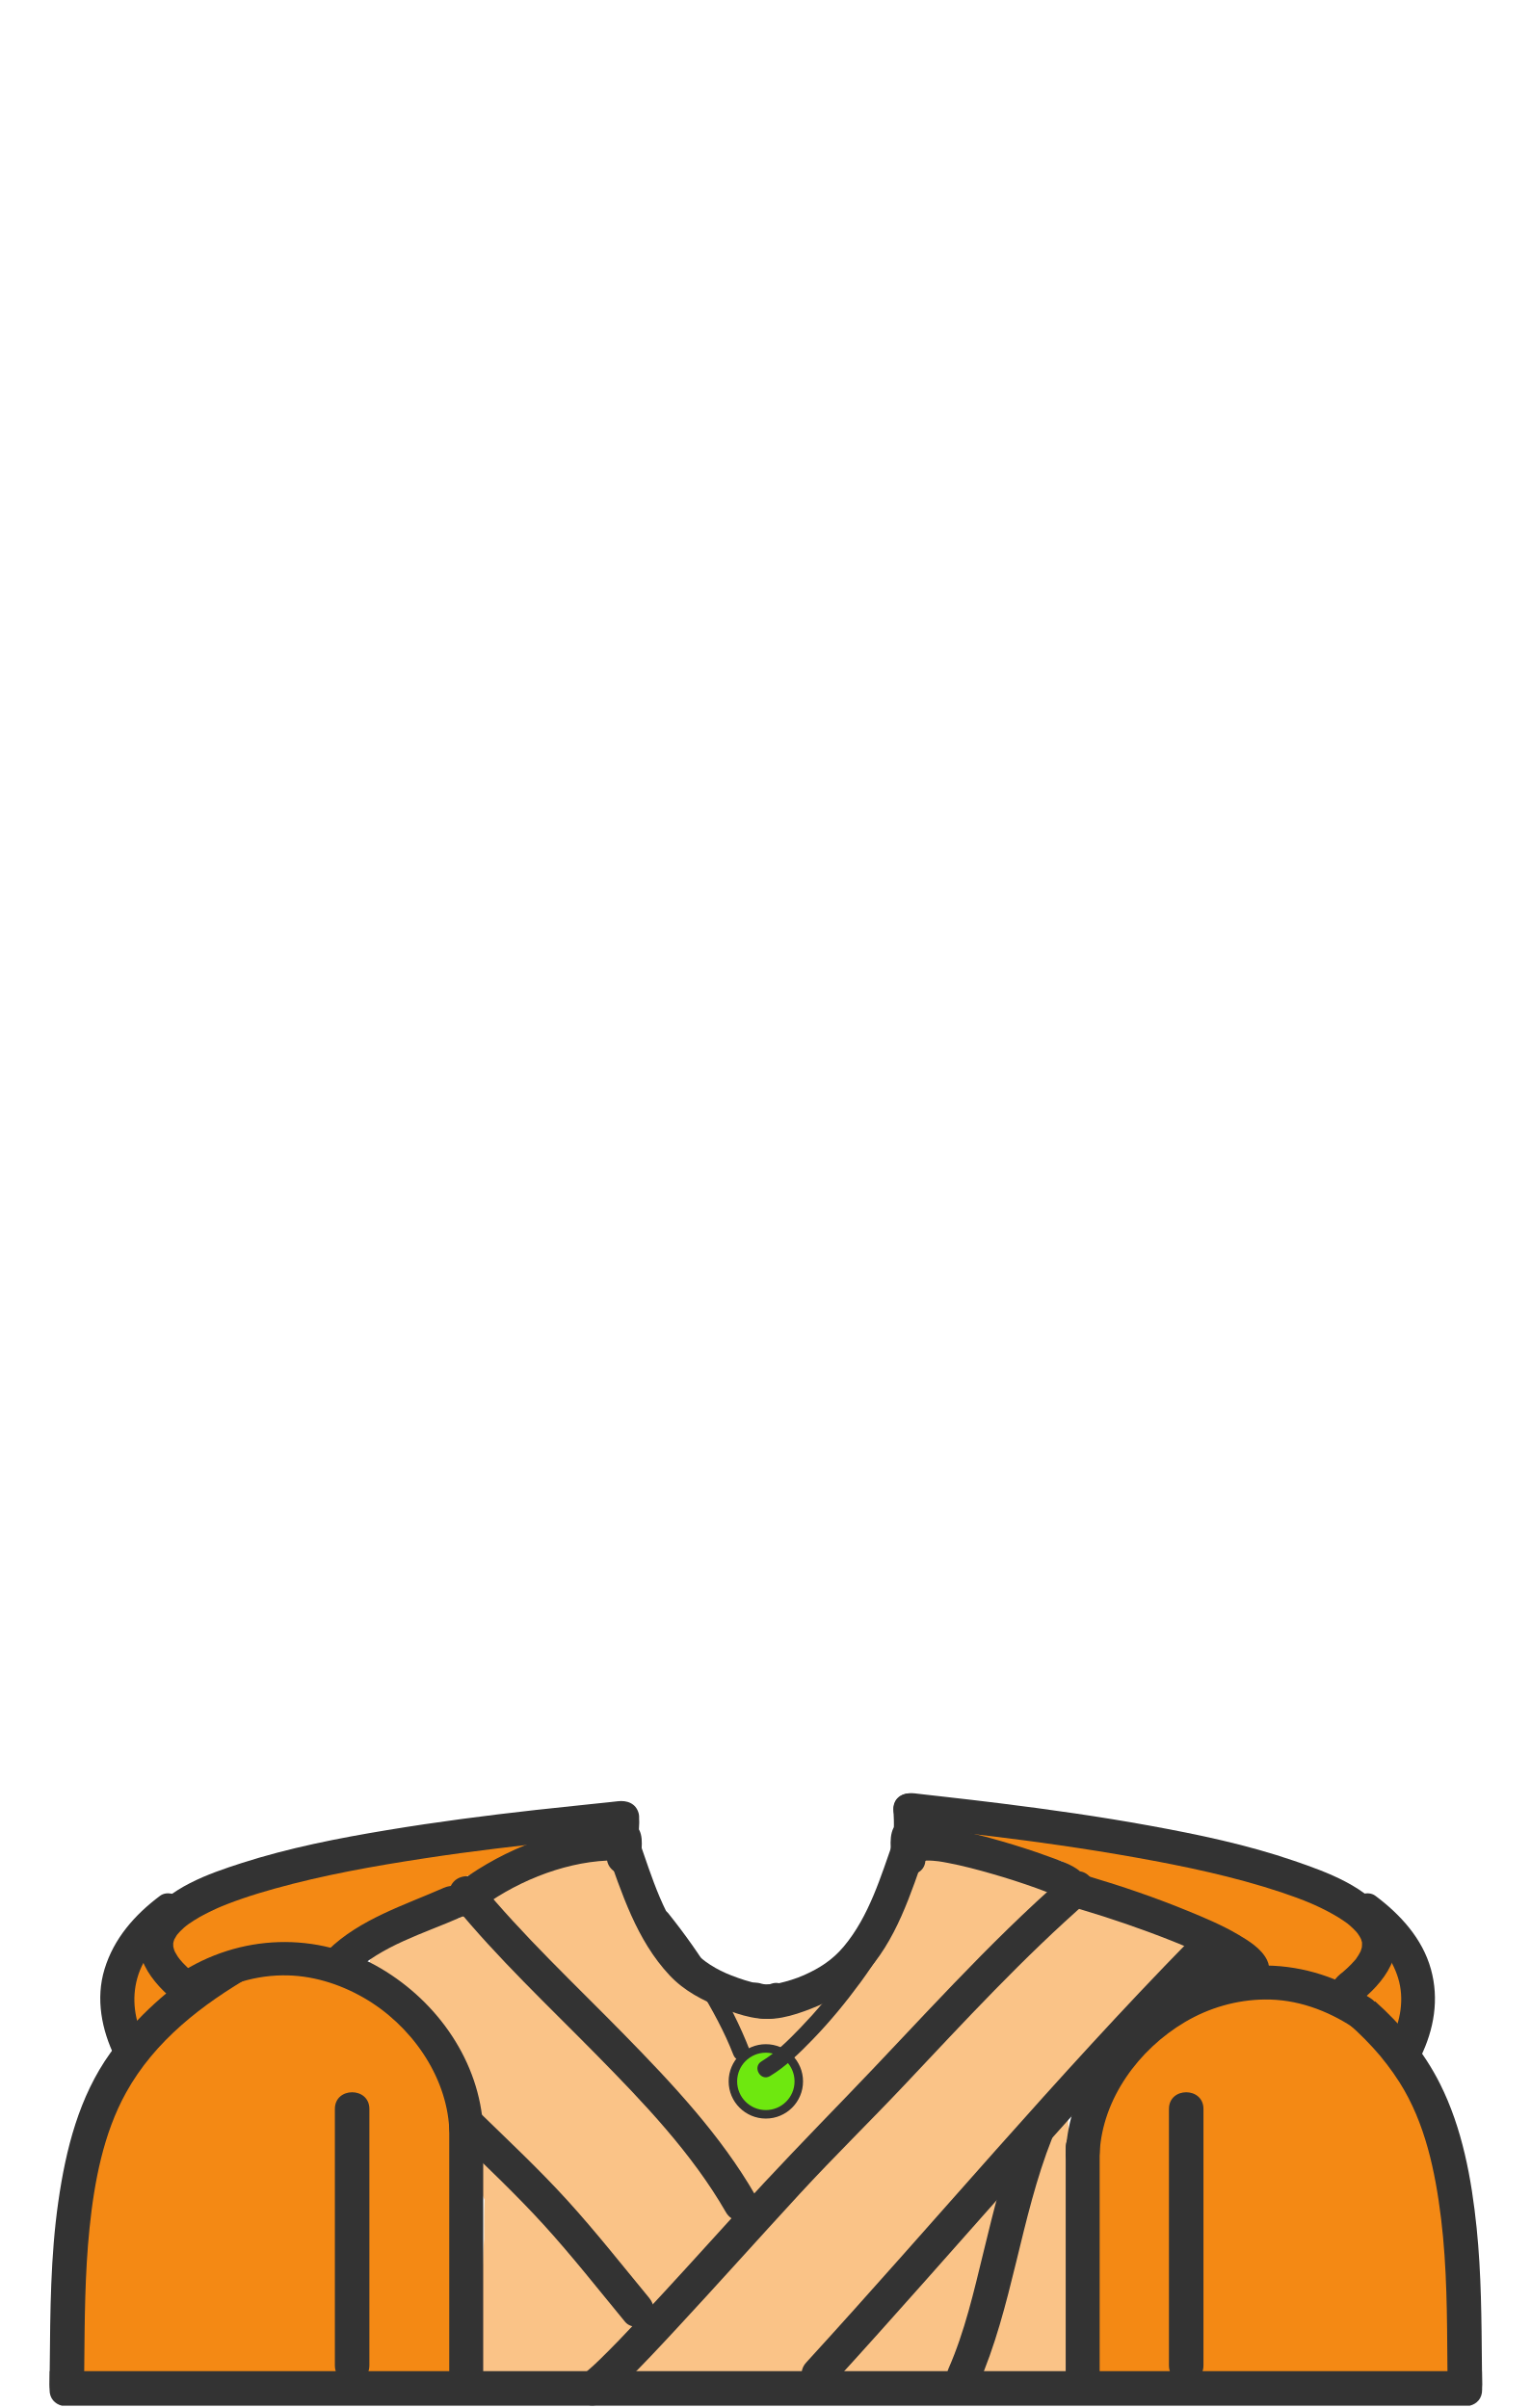
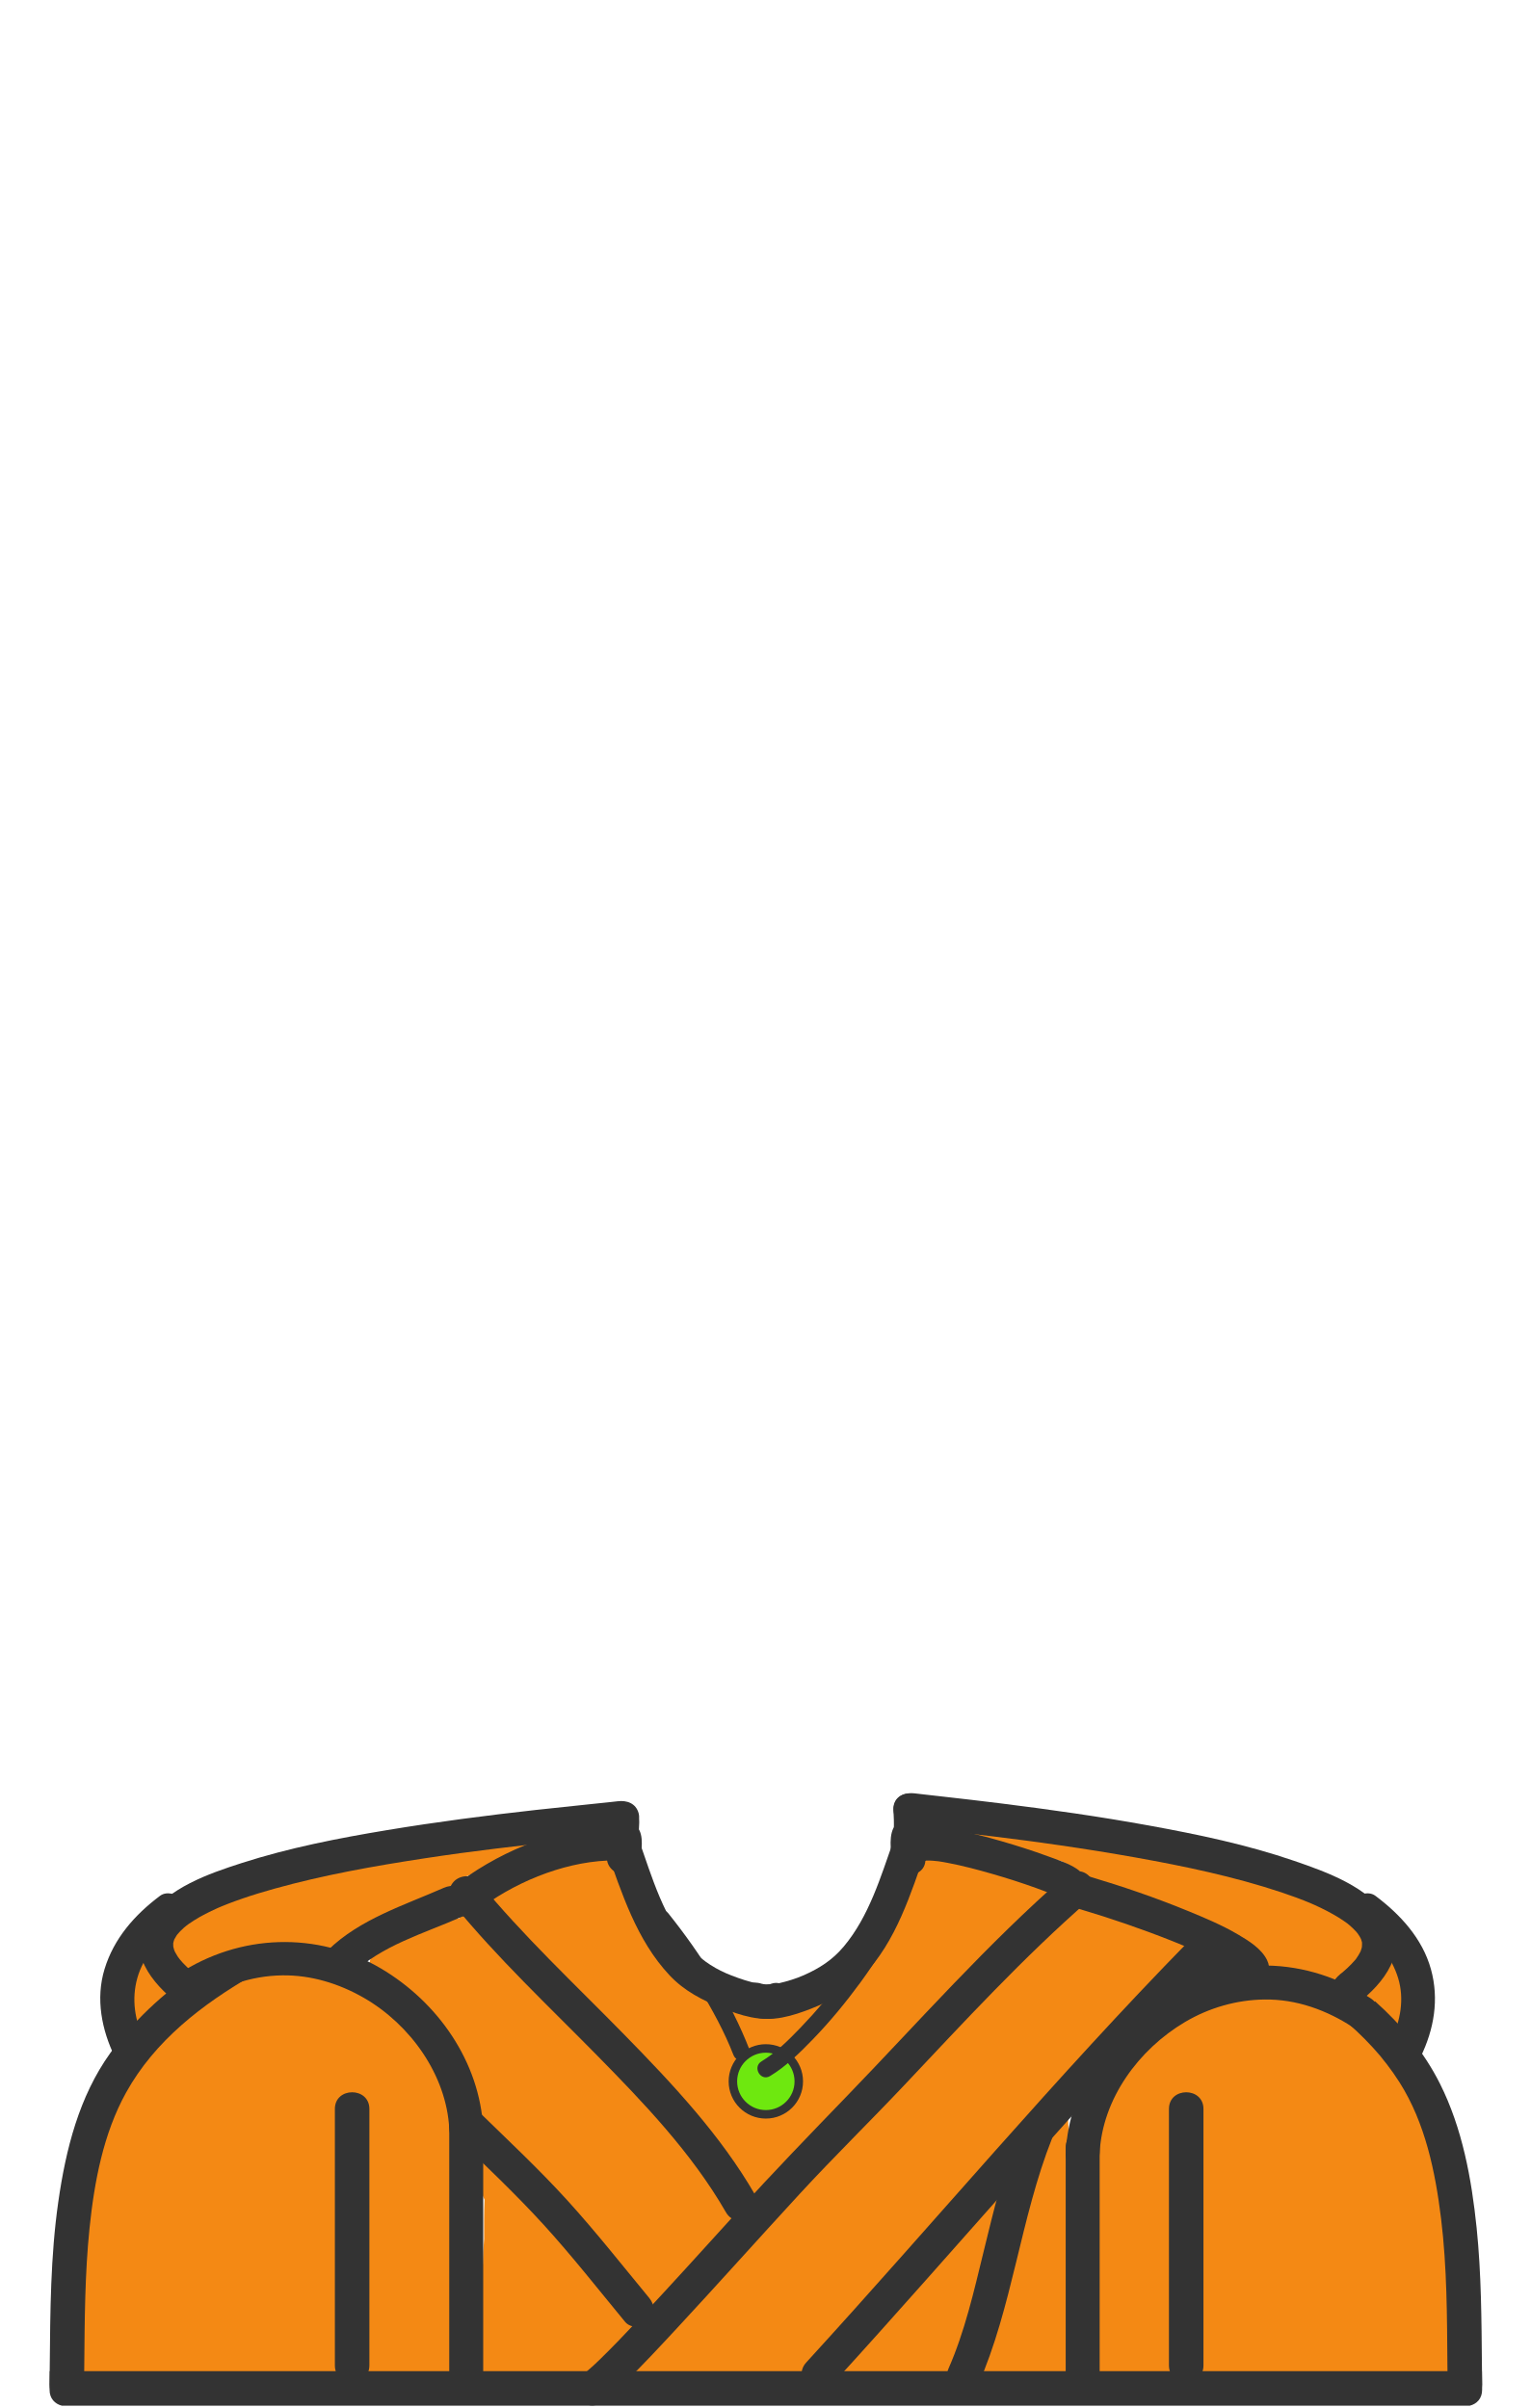
<svg xmlns="http://www.w3.org/2000/svg" width="901" height="1418">
  <g transform="translate(1 1)" fill="none" fill-rule="evenodd">
-     <path d="M727.177 1146.814c-8.388-5.563-19.503-6.301-29.589-6.733-19.257-10.056-36.456-24.519-57.657-30.029-11.75-3.056-22.86-5.607-33.858-10.923-11.557-5.585-22.83-11.168-35.729-12.624-5.258-.593-9.713 4.57-10.12 9.443-.373.014-.748.009-1.12.027-3.493-4.837-10.938-7.183-15.585-1.754-12.613 14.738-27.611 28.669-35.451 46.755-1.331 3.073-1.735 6.283-.544 9.155a211.523 211.523 0 0 0-2.127 4.129c-2.795 2.804-5.594 5.604-8.444 8.358a171.628 171.628 0 0 1-6.758 6.198 8.94 8.94 0 0 0-3.215-.441c-1.314-1.785-3.167-3.146-5.366-3.623-11.857-2.569-25.915 3.394-35.255 12.714-12.672-4.987-25.789-8.533-39.347-6.855a42.673 42.673 0 0 1-3.16-2.361 125.865 125.865 0 0 1-10.327-9.562c-1.995-2.069-2.798-3.001-4-4.778-.264-.394-.51-.8-.737-1.216.513-5.795-3.889-9.735-8.74-10.589-3.208-6.863-6.434-13.68-10.339-20.156-1.681-6.092-3.577-12.11-6.456-17.653.515-1.235.734-2.65.526-4.245a39.973 39.973 0 0 0-.449-2.689l.086-.012c-.642-3.79-.8-7.699-1.354-11.513-.639-4.396-5.706-7.459-9.796-7.459a9.706 9.706 0 0 0-6.415 2.366c-3.844-.188-7.884.716-11.55 1.891-1.814.354-3.483 1.037-5.096 1.852-6.396 2.537-12.538 5.688-18.731 8.667-1.446.695-2.9 1.37-4.363 2.03l-.522.237-.354.144a57.57 57.57 0 0 1-2.346.88c-3.682-4.434-10.455-6.307-14.696-.868a94.685 94.685 0 0 0-1.57 2.07.077.077 0 0 1-.019-.014l-.157.256c-3.188 4.345-5.975 8.869-8.541 13.516a64.683 64.683 0 0 0-2.548 4.788c-2.148 4.171-4.171 8.42-6.185 12.714-5.924-1.108-12.178-1.085-18.073-.75-8.601.49-17.437 1.875-25.191 5.79-3.809 1.923-5.502 6.684-4.811 10.872-1.116 1.252-2.083 2.637-2.814 4.202-2.918 6.259-2.409 13.993 3.203 18.646 3.74 3.101 8.295 4.412 12.938 4.35 9.769 13.54 19.325 27.231 29.537 40.442a510.122 510.122 0 0 0 5.535 7.015c2.027 16.076 4.483 32.092 7.581 48.001 1.719 8.829 3.244 18.537 7.156 26.891-.325 7.715-.286 15.464-.25 23.206-.413 4.901-.713 9.809-.766 14.726-3.851 13.584-4.971 28.218-4.099 41.368.189 2.843 1.386 5.156 3.112 6.84.021 6.295.121 12.593.275 18.896.135 5.534 4.519 10.158 10.159 10.158 5.742 0 9.192-4.246 10.047-9.413.125-.037.246-.088.369-.133.438 2.683 1.967 5.188 4.773 6.804 9.965 5.739 21.207 7.289 32.548 6.431 11.489-.867 22.45-4.484 33.828-5.84 2.237-.262 4.481-.457 6.73-.585a8.76 8.76 0 0 0 2.465 1.019c10.935 2.581 24.374 3.338 36.145.228 2.652.15 5.303.277 7.955.358 15.215 10.04 35.68 4.005 52.327-.38 25.306-1.186 50.394-5.891 75.754-6.529 10.532.977 21.035 1.354 31.443-1.555 2.03 3.944 6.483 6.857 11.729 5.847.491-.095.984-.2 1.479-.308 4.11 2.67 10.238 2.166 13.641-1.514.613.116 1.224.264 1.829.466 4.819 1.617 11.667-1.824 12.497-7.095 6.896-43.838 3.199-88.002 1.04-132.057-.075-1.522-.418-2.86-.952-4.031-.219-7.562-.57-15.12-1.057-22.67 4.928-7.465 9.866-14.914 15.078-22.132 11.578-11.303 23.856-22.296 32.274-36.116 2.094-3.438 1.729-7.922-.579-11.118.117-.122.229-.247.346-.37a11.173 11.173 0 0 0 1.708-2.447c1.869-.323 3.741-.615 5.612-.846 7.063-.869 14.183-1.066 21.302-.909l.098.041c1.723.679 3.534.648 5.237.142 4.585.208 9.163.527 13.718.899 10.782.878 12.886-13.789 5.128-18.933zM370.496 1356.09c-9.731-11.081-19.105-22.464-27.516-34.534a231.06 231.06 0 0 1 9.97 3.659 7.793 7.793 0 0 0 2.271.528c5.835 7.919 11.685 15.826 17.901 23.459a53.821 53.821 0 0 0-2.626 6.888z" fill-opacity=".511" fill="#F48914" fill-rule="nonzero" />
+     <path d="M727.177 1146.814c-8.388-5.563-19.503-6.301-29.589-6.733-19.257-10.056-36.456-24.519-57.657-30.029-11.75-3.056-22.86-5.607-33.858-10.923-11.557-5.585-22.83-11.168-35.729-12.624-5.258-.593-9.713 4.57-10.12 9.443-.373.014-.748.009-1.12.027-3.493-4.837-10.938-7.183-15.585-1.754-12.613 14.738-27.611 28.669-35.451 46.755-1.331 3.073-1.735 6.283-.544 9.155a211.523 211.523 0 0 0-2.127 4.129c-2.795 2.804-5.594 5.604-8.444 8.358a171.628 171.628 0 0 1-6.758 6.198 8.94 8.94 0 0 0-3.215-.441c-1.314-1.785-3.167-3.146-5.366-3.623-11.857-2.569-25.915 3.394-35.255 12.714-12.672-4.987-25.789-8.533-39.347-6.855a42.673 42.673 0 0 1-3.16-2.361 125.865 125.865 0 0 1-10.327-9.562c-1.995-2.069-2.798-3.001-4-4.778-.264-.394-.51-.8-.737-1.216.513-5.795-3.889-9.735-8.74-10.589-3.208-6.863-6.434-13.68-10.339-20.156-1.681-6.092-3.577-12.11-6.456-17.653.515-1.235.734-2.65.526-4.245a39.973 39.973 0 0 0-.449-2.689l.086-.012c-.642-3.79-.8-7.699-1.354-11.513-.639-4.396-5.706-7.459-9.796-7.459a9.706 9.706 0 0 0-6.415 2.366c-3.844-.188-7.884.716-11.55 1.891-1.814.354-3.483 1.037-5.096 1.852-6.396 2.537-12.538 5.688-18.731 8.667-1.446.695-2.9 1.37-4.363 2.03l-.522.237-.354.144a57.57 57.57 0 0 1-2.346.88c-3.682-4.434-10.455-6.307-14.696-.868a94.685 94.685 0 0 0-1.57 2.07.077.077 0 0 1-.019-.014l-.157.256c-3.188 4.345-5.975 8.869-8.541 13.516a64.683 64.683 0 0 0-2.548 4.788c-2.148 4.171-4.171 8.42-6.185 12.714-5.924-1.108-12.178-1.085-18.073-.75-8.601.49-17.437 1.875-25.191 5.79-3.809 1.923-5.502 6.684-4.811 10.872-1.116 1.252-2.083 2.637-2.814 4.202-2.918 6.259-2.409 13.993 3.203 18.646 3.74 3.101 8.295 4.412 12.938 4.35 9.769 13.54 19.325 27.231 29.537 40.442a510.122 510.122 0 0 0 5.535 7.015c2.027 16.076 4.483 32.092 7.581 48.001 1.719 8.829 3.244 18.537 7.156 26.891-.325 7.715-.286 15.464-.25 23.206-.413 4.901-.713 9.809-.766 14.726-3.851 13.584-4.971 28.218-4.099 41.368.189 2.843 1.386 5.156 3.112 6.84.021 6.295.121 12.593.275 18.896.135 5.534 4.519 10.158 10.159 10.158 5.742 0 9.192-4.246 10.047-9.413.125-.037.246-.088.369-.133.438 2.683 1.967 5.188 4.773 6.804 9.965 5.739 21.207 7.289 32.548 6.431 11.489-.867 22.45-4.484 33.828-5.84 2.237-.262 4.481-.457 6.73-.585a8.76 8.76 0 0 0 2.465 1.019c10.935 2.581 24.374 3.338 36.145.228 2.652.15 5.303.277 7.955.358 15.215 10.04 35.68 4.005 52.327-.38 25.306-1.186 50.394-5.891 75.754-6.529 10.532.977 21.035 1.354 31.443-1.555 2.03 3.944 6.483 6.857 11.729 5.847.491-.095.984-.2 1.479-.308 4.11 2.67 10.238 2.166 13.641-1.514.613.116 1.224.264 1.829.466 4.819 1.617 11.667-1.824 12.497-7.095 6.896-43.838 3.199-88.002 1.04-132.057-.075-1.522-.418-2.86-.952-4.031-.219-7.562-.57-15.12-1.057-22.67 4.928-7.465 9.866-14.914 15.078-22.132 11.578-11.303 23.856-22.296 32.274-36.116 2.094-3.438 1.729-7.922-.579-11.118.117-.122.229-.247.346-.37a11.173 11.173 0 0 0 1.708-2.447c1.869-.323 3.741-.615 5.612-.846 7.063-.869 14.183-1.066 21.302-.909l.098.041c1.723.679 3.534.648 5.237.142 4.585.208 9.163.527 13.718.899 10.782.878 12.886-13.789 5.128-18.933zM370.496 1356.09c-9.731-11.081-19.105-22.464-27.516-34.534a231.06 231.06 0 0 1 9.97 3.659 7.793 7.793 0 0 0 2.271.528c5.835 7.919 11.685 15.826 17.901 23.459a53.821 53.821 0 0 0-2.626 6.888z" fill-opacity="1" fill="#F48914" fill-rule="nonzero" />
    <path d="M370.962 1068.63c-.583.456-1.172.899-1.763 1.341.608.936 1.199 1.729 1.763 2.292 3.557 3.557 4.37-7.051 0-3.633z" fill="#54361F" fill-rule="nonzero" />
    <path d="M852.048 1376.753c.63-1.152 1.347-2.229 2.035-3.38 2.337-3.908 1.769-7.77-.323-10.602 1.658-22.561-.527-45.03-5.618-67.036 3.241-3.143 4.679-8.694 1.878-12.533a286.046 286.046 0 0 1-3.94-5.546c.523-1.236.752-2.649.587-4.225-1.258-11.877-5.37-22.292-10.999-31.928-1.768-6.559-3.445-13.149-5.618-19.537-1.828-5.368-7.436-7.658-12.25-6.932a37.572 37.572 0 0 0-1.876-1.614 11.856 11.856 0 0 0-2.252-1.413c-3.611-4.293-7.234-8.575-10.72-12.925-.112-.181-.211-.367-.34-.538a54.333 54.333 0 0 0-2.352-2.88 190.848 190.848 0 0 1-4.421-5.924c-1.933-2.706-4.6-4.6-7.695-4.968-7.048-5.023-15.161-8.94-23.155-10.457.041-.37.067-.743.067-1.122-.003-4.454-.181-8.965-.979-13.23a1406.338 1406.338 0 0 0 15.152 7.104c1.704.786 3.48 1.239 5.22 1.272a130.913 130.913 0 0 1 4.438 3.536c2.112 1.759 4.154 3.6 6.12 5.52.206.757.493 1.52.896 2.281 3.05 5.779 7.181 10.949 11.747 15.602 5.727 5.837 17.064 1.574 17.638-5.938 6.193-1.092 10.236-8.445 7.122-15.177a65.191 65.191 0 0 0-.992-2.021c.129-2.533-.64-5.186-2.627-7.484-1.537-1.775-3.271-3.326-5.115-4.742a118.816 118.816 0 0 0-4.366-5.417c-.176-.2-.36-.393-.55-.579.683-4.04-1.413-7.943-4.894-10.492-19.795-14.508-36.489-33.924-60.252-41.851a147.947 147.947 0 0 0-7.771-3.519c-4.226-1.766-8.546-3.264-12.832-4.842a32.302 32.302 0 0 1-5.679 1.116c-11.654 1.234-24.086-2.066-35.177-6.813-6.53 2.864-14.325 2.584-21.098-.993a113.423 113.423 0 0 0-4.495-2.248c-.939-.351-3.873-1.536-4.539-1.764-3.927-1.337-7.895-2.548-11.919-3.56-8.627-2.17-17.427-4.073-26.22-5.443-13.393-2.087-26.313-6.133-39.345-9.745-5.306 3.249-11.992 4.31-18.655 3.079-7.92-1.464-15.413-4.537-23.333-6-2.789-.516-5.293-1.671-7.469-3.274-.905 1.429-1.442 3.092-1.598 4.8-.255.332-.49.672-.7 1.027-2.336 3.99-1.542 6.761 1.433 10.126 1.013 1.456 1.99 2.931 3.204 4.249 3.679 3.992 9.781 3.663 13.765.505 1.162-.734 2.396-1.348 3.626-1.965a8.029 8.029 0 0 0 1.285-.817c11.611 3.435 22.861 8.047 34.51 11.406 2.575 1.516 5.293 2.778 8.188 3.98 2.077.863 4.301.645 6.305-.23 6.102 1.774 12.331 3.034 18.573 4.252a185.471 185.471 0 0 1 14.021 8.011c10.166 6.43 21.994 10.181 33.155 14.467 11.288 4.336 21.963 9.722 33.564 13.3 3.471 1.07 6.96 2.074 10.45 3.072.355.219.719.447 1.073.664 7.444 4.533 15.046 8.791 22.75 12.86-1.356 3.555-.999 7.783 2.116 10.86-.009.845.07 1.69.234 2.519.4 2.004.819 3.996 1.289 5.973-.087-.055-.164-.124-.252-.175-5.089-2.981-10.708-.866-13.898 3.646-.717 1.013-1.445 2.153-2.206 3.322-11.427-4.696-24.087 1.276-33.862 8.503-2.522-3.021-6.75-5.112-10.687-3.626-22.269 8.406-29.199 35.861-33.358 56.88-6.057 30.599-12.386 61.919-6.923 93.101.445 2.548 1.848 4.414 3.709 5.625-4.838 10.18-4.102 22.342-2.887 33.255.79 7.076 2.147 14.016 3.117 20.975-3.715 6.864-.609 14.715 2.504 21.134 3.999 8.249 15.066 5.493 18.131-1.558 3.634.802 7.664-.25 10.154-3.44 4.844 1.05 9.761 1.592 14.34.186.569-.18 1.123-.403 1.658-.668 1.284.668 2.771 1.054 4.445 1.03 7.666-.104 15.179-1.376 22.667-2.793 4.537-.1 9.068-.316 13.566-.781 6.534 6.084 16.241 8.69 24.729 10.322 9.521 1.832 19.506 2.753 29.104 1.016 5.265-.952 8.243-7.076 7.21-11.971 3.65.412 7.325.704 11.01.882 13.594 3.042 27.452 5.032 40.702.932 5.927-1.834 8.848-8.319 6.692-13.654a10.4 10.4 0 0 0-.183-1.056c1.103-2.554 1.092-5.4-.122-8.093.09-.714.176-1.429.269-2.144.042-.301.071-.529.094-.727zM358.5 1068.5c-7.455.14-14.899.013-22.34-.252-1.417.134-2.834.273-4.247.444-.484.059-.846.101-1.124.133-2.796.408-5.589.833-8.381 1.271-8.115 1.271-16.242 2.509-24.409 3.404l-.644.069-.586.102c-1.794.308-3.587.623-5.375.972-2.98.582-5.954 1.201-8.938 1.763-15.222 2.863-30.26 3.89-45.68 4.695-3.508.183-7.026.297-10.528.587-1.164.097-7.038.98-.934-.044-1.708.286-3.551.49-5.202 1.035-7.337 2.421-13.117 4.899-21.112 5.321-3.135.165-6.142-.438-8.887-1.625a199.777 199.777 0 0 0-11.935 7.986c-1.627-1.026-3.503-1.668-5.388-1.76-9.32-.456-22.271 3.679-29.64 11.396-7.135 3.005-13.743 8.256-19.533 13.375-7.017 2.07-13.664 6.888-19.099 11.744-10.655 1.069-19.298 10.269-24.962 20.171-6.558 11.464-13.497 29.613-8.67 42.862l.07-.03c.279.815.596 1.634.954 2.457 4.587 10.542 22.492 2.945 18.567-7.828-.638-1.753-.719-3.915-.498-6.123.062.006.122.016.184.02 9.133.612 15.945-5.412 20.921-13.334 1.671-.703 3.3-1.52 4.88-2.441-2.886 4.831-5.064 10.009-5.494 15.616-11.161 11.452-20.654 24.594-31.555 36.32-.26.279-.499.564-.722.854-1.385.467-2.749 1.284-4.02 2.533-4.468 4.396-7.787 9.777-10.459 15.54-2.779 1.18-5.06 3.489-5.698 6.552-4.219 20.276-13.342 39.167-16.931 59.6-.351 1.994-.254 3.991.283 5.8-1.525 4.914-2.685 9.962-3.355 15.187-.566 4.403 3.519 8.713 7.458 9.796.794.218 1.557.327 2.297.36-.735 6.348-1.316 12.708-1.366 19.108-.028 3.551.111 7.439.75 11.222a9.044 9.044 0 0 0-1.012 4.213c.077 12.487 1.507 24.966 3.75 37.24.802 4.392 5.581 7.459 9.796 7.459 6.008 0 9.538-4.657 10.159-10.158.061-.537.107-1.074.156-1.608a10.148 10.148 0 0 0 4.599-4.273c.174-.1.34-.21.508-.319 2.227 3.512 5.102 6.563 8.596 7.868 4.139 2.608 9.936 3.501 14.432 3.927 22.103 2.084 43.801-3.389 65.849-3.563 3.604-.028 6.209-1.583 7.828-3.814.105.02.201.049.307.064 20.919 3.198 42.787 1.027 62.985 8.127 2.782.978 5.257.676 7.257-.415 5.954 2.921 14.875.103 15.071-8.456 4.956 1.057 10.516-1.233 11.841-7.027a98.61 98.61 0 0 0 1.183-6.181c1.59-1.797 2.573-4.139 2.567-6.679-.035-13.211-.742-26.396-1.395-39.583 1.981-1.715 3.347-4.143 3.426-7.148.54-20.467-2.669-40.656-4.741-60.955-.354-3.459-1.92-6.579-4.515-8.422-.234-1.99-.471-3.98-.71-5.97.316-.245.621-.5.895-.773 6.692-6.697 3.128-20.387 1.258-28.631-2.129-9.387-5.982-18.535-10.729-26.886-8.271-14.551-21.485-27.824-37.721-32.906-8.987-5.402-18.765-9.391-29.072-10.19-2.259-.176-4.552.77-6.353 2.244l-1.101-.498c10.021-7.243 18.632-17.139 28.416-24.243 3.406-2.473 7.004-4.669 10.823-6.444 3.477-1.616 11.327-.711 16.233-1.484 5.325-.84 9.519-3.196 13.213-7.098.985-1.04 1.892-2.145 2.878-3.182-.282.351.102.13.343-.096.707-.05 1.764-.186 1.919-.175 6.481.383 9.73-4.403 9.787-9.427a58.466 58.466 0 0 1 2.159-1.643 824.207 824.207 0 0 1 17.92-7.409c5.215-.973 10.527-1.429 15.765-2.307 8.345-1.399 16.24-5.213 24.042-8.319 3.805-1.517 7.952-3.209 12.178-4.227 5.438.321 10.879.583 16.345-.557 4.09-.855 6.469-4.166 7.113-7.839.317-.242.956-.747 1.132-.872 2.247-1.573 4.476-3.119 6.665-4.752-.632-.973-1.285-2.103-1.951-3.307a23.97 23.97 0 0 1-8.746 1.836z" fill="#F48914" fill-rule="nonzero" />
    <circle stroke="#333" stroke-width="5" fill="#6EE80F" fill-rule="nonzero" cx="449.841" cy="1224.663" r="19.397" />
    <path d="M452.314 1221.534c9.372-5.669 17.445-13.632 25.024-21.448 10.226-10.548 19.591-21.947 28.267-33.796 8.179-11.17 15.779-23 21.296-35.731 3.834-8.848 7.591-19.569 4.587-29.221-1.909-6.137-11.564-3.517-9.643 2.658 2.383 7.656-1.537 17.098-4.787 24.232-5.507 12.092-12.98 23.308-20.81 34-7.933 10.834-16.676 21.108-25.981 30.786-6.953 7.231-14.362 14.66-23 19.885-5.508 3.332-.485 11.982 5.047 8.635zm-11.924-15.129c-11.24-28.979-28.632-56.572-48.017-80.768-4.033-5.033-11.061 2.091-7.071 7.07 9.302 11.61 17.526 24.089 25.214 36.813 7.633 12.634 14.884 25.759 20.231 39.543 2.306 5.946 11.978 3.363 9.643-2.658zm431.007 185.861c-.255-27.135-.337-54.289-3.12-81.313-2.985-28.994-8.422-58.709-21.597-84.949-9.422-18.77-22.726-34.701-38.18-48.486-6.442 3.634-13.339 6.988-20.337 9.24 13.384 11.003 25.295 23.606 34.702 38.444 15.148 23.872 21.091 52.612 24.484 80.326 3.516 28.75 3.495 57.794 3.729 86.737.03 3.615.07 7.232.11 10.839.072 5.323 3.455 8.482 7.459 9.478 1.848.468 3.818.458 5.646 0 3.973-.995 7.274-4.154 7.213-9.478-.038-3.616-.079-7.223-.109-10.838z" fill="#333" fill-rule="nonzero" />
    <path d="M871.508 1406.152c.062 5.324-3.24 8.482-7.213 9.479H35.389c-3.972-.996-7.274-4.154-7.213-9.479.041-3.606.081-7.224.112-10.84h843.11c.029 3.617.07 7.224.11 10.84z" fill="#333" fill-rule="nonzero" />
    <path d="M687.147 1240.899v151.009c0 13.103 20.318 13.103 20.318 0v-2.01c0-13.104-20.318-13.104-20.318 0v2.01c0 13.103 20.318 13.103 20.318 0v-151.009c.001-13.102-20.318-13.102-20.318 0zm-491.014 0v151.009c0 13.103 20.318 13.103 20.318 0v-2.01c0-13.104-20.318-13.104-20.318 0v2.01c0 13.103 20.318 13.103 20.318 0v-151.009c0-13.102-20.318-13.102-20.318 0zm-75.256-85.88c-21.755 14.394-41.527 31.446-56.952 52.954-18.418 25.682-26.19 56.757-30.609 87.621-4.591 32.04-4.724 64.376-5.028 96.672-.031 3.615-.071 7.232-.112 10.839-.061 5.323 3.241 8.482 7.213 9.478 1.828.458 3.799.468 5.648 0 4.002-.995 7.385-4.154 7.457-9.478.041-3.616.082-7.224.111-10.839.244-27.135.335-54.289 3.119-81.313 2.794-27.155 8.137-55.601 21.496-79.697 16.91-30.539 44.909-52.079 74.937-69.372-9.176-1.774-18.362-3.955-27.28-6.865zM626.002 1103.723c-45.902 40.037-86.063 85.765-128.315 129.485-21.89 22.649-43.663 45.214-64.864 68.531-19.432 21.372-38.771 42.834-58.547 63.889-7.333 7.808-14.716 15.586-22.41 23.042-2.441 2.364-4.922 4.697-7.54 6.867-1.995 1.652 1.112-.82.358-.258-.376.281-.764.545-1.158.799-2.06 1.324 2.622-.664 3.079-.606-5.422-.686-10 5.067-10 10 0 5.969 4.593 9.316 10 10 7.621.964 16.012-9.342 20.773-13.995 10.28-10.047 20.067-20.606 29.843-31.141 24.409-26.303 48.297-53.083 72.604-79.479 20.088-21.814 41.289-42.529 61.638-64.1 35.215-37.329 69.953-75.114 108.681-108.892 4.11-3.585 3.656-10.486 0-14.143-4.048-4.048-10.038-3.578-14.142.001z" fill="#333" fill-rule="nonzero" />
    <path d="M266.393 1120.913c25.639 31.306 55.244 59.136 83.579 87.938 28.045 28.507 56.302 58.027 76.376 92.89 6.432 11.171 23.717 1.103 17.27-10.094-20.345-35.332-48.79-65.554-77.143-94.532-29.044-29.684-59.585-58.163-85.939-90.344-3.458-4.223-10.576-3.566-14.143 0-4.138 4.138-3.451 9.929 0 14.142zm432.749 20.904c-78.308 79.915-150.052 165.845-225.518 248.374-8.683 9.496 5.422 23.68 14.143 14.143 75.466-82.529 147.209-168.46 225.518-248.374 9.028-9.215-5.105-23.366-14.143-14.143z" fill="#333" fill-rule="nonzero" />
    <path d="M599.05 1252.894c-9.287 23.451-15.158 48.039-21.127 72.49-5.618 23.015-10.967 46.586-20.531 68.355-2.192 4.99-1.513 10.694 3.588 13.682 4.291 2.514 11.488 1.405 13.682-3.588 20.491-46.641 24.955-98.352 43.674-145.623 2.01-5.075-2.158-10.974-6.984-12.301-5.689-1.564-10.297 1.921-12.302 6.985zm-332.657 3.458c17.71 17.294 35.838 34.294 52.526 52.596 16.782 18.406 32.194 38.094 48.043 57.292 3.475 4.208 10.564 3.577 14.143 0 4.126-4.127 3.467-9.943 0-14.143-15.854-19.202-31.295-38.85-48.044-57.291-16.649-18.332-34.82-35.307-52.525-52.597-9.23-9.012-23.383 5.119-14.143 14.143z" fill="#333" fill-rule="nonzero" />
    <path d="M283.464 1398.787V1249.28c0-12.897-20-12.897-20 0v149.507c0 12.898 20 12.898 20 0z" fill="#333" fill-rule="nonzero" />
    <path d="M283.464 1252.511c-2.041-39.425-26.73-74.567-60.228-94.349-37.394-22.082-83.281-20.406-119.385 3.426-10.71 7.07-.704 24.397 10.095 17.27 15.436-10.189 32.641-16.371 51.23-16.631 16.886-.236 33.374 4.813 47.966 13.205 27.554 15.846 48.695 45.638 50.323 77.079.663 12.831 20.666 12.895 19.999 0zm362.895 149.225v-138.233c0-12.897-20-12.897-20 0v138.233c0 12.898 20 12.898 20 0z" fill="#333" fill-rule="nonzero" />
    <path d="M646.359 1266.734c1.643-31.715 22.857-60.86 50.323-77.08 14.146-8.354 30.232-12.976 46.613-13.204 18.97-.266 36.892 6.273 52.583 16.631 10.799 7.128 20.805-10.199 10.094-17.27-18.289-12.073-39.356-19.055-61.324-19.361-20.336-.285-40.529 5.853-58.06 15.935-33.604 19.325-58.205 55.26-60.229 94.35-.668 12.895 19.336 12.829 20-.001zm-283.715-207.005c4.78-.646.593-.093-.592.045-1.456.17-2.914.328-4.372.484-3.757.404-7.516.787-11.275 1.174-10.643 1.095-21.284 2.205-31.918 3.391-29.258 3.262-58.476 7.041-87.521 11.859-28.838 4.783-57.766 10.436-85.634 19.392-19.638 6.311-43.276 14.552-55.499 32.372-13.264 19.34 2.86 38.777 18.018 50.412 4.336 3.328 11.187.672 13.682-3.588 3.017-5.149.728-10.369-3.587-13.682 2.133 1.638-1.289-1.076-1.831-1.534a74.858 74.858 0 0 1-2.911-2.607 53.79 53.79 0 0 1-5.099-5.498c2.147 2.666-.062-.162-.519-.852a31.051 31.051 0 0 1-1.427-2.419c-.21-.392-.402-.792-.592-1.193-.769-1.615.983 2.451.342.814a21.213 21.213 0 0 1-.833-2.711c-.649-2.667-.042.221-.062.004a17.09 17.09 0 0 1-.039-2.229c.105-2.851-.462 2.321-.041.108.162-.849.414-1.679.696-2.494.728-2.104-1.238 2.516.054-.051.356-.706.768-1.383 1.194-2.049.22-.343.457-.676.692-1.009 1.002-1.414-1.642 2.063-.544.693a33.303 33.303 0 0 1 2.044-2.286c1.318-1.367 2.76-2.611 4.241-3.798-2.76 2.212.18-.102.86-.581a73.203 73.203 0 0 1 3.17-2.094c4.296-2.705 8.856-4.98 13.479-7.068.669-.302 4.688-2.007 1.938-.858a194.105 194.105 0 0 1 3.883-1.562 234.036 234.036 0 0 1 8.929-3.265c6.234-2.153 12.554-4.055 18.906-5.829 28.908-8.077 58.603-13.347 88.247-17.869 16.011-2.442 26.59-3.848 42.108-5.76 12.562-1.547 25.14-2.961 37.726-4.302 13.133-1.398 26.313-2.508 39.403-4.276 5.413-.731 8.282-7.586 6.984-12.301-1.589-5.776-6.903-7.713-12.3-6.983z" fill="#333" fill-rule="nonzero" />
    <path d="M93.185 1115.413c-14.907 11.168-27.139 25.057-32.65 43.157-5.301 17.41-1.71 35.74 6.095 51.744 2.388 4.897 9.249 6.185 13.682 3.588 4.961-2.906 5.977-8.782 3.587-13.682-5.591-11.464-7.52-23.959-4.079-36.333 3.543-12.745 13.074-23.426 23.459-31.205 4.353-3.262 6.58-8.574 3.587-13.682-2.518-4.3-9.308-6.863-13.681-3.587zm439.113-41.039c17.201 2.33 34.499 3.969 51.729 6.08 6.435.789 12.866 1.608 19.294 2.457l2.44.324c2.768.369-2.154-.291.632.085 5.38.727 10.756 1.48 16.128 2.258 15.015 2.171 29.998 4.561 44.932 7.23 28.944 5.177 57.947 11.248 85.886 20.533 5.892 1.958 11.721 4.108 17.452 6.498-2.688-1.12 1.371.616 2.037.915 1.213.544 2.416 1.11 3.615 1.685a126.192 126.192 0 0 1 7.234 3.768 91.403 91.403 0 0 1 5.895 3.62 75.834 75.834 0 0 1 2.646 1.863c.551.404 2.099 1.645-.377-.303.526.414 1.04.845 1.551 1.277a43.43 43.43 0 0 1 4.054 3.926c.598.657 2.608 3.306.368.333.58.77 1.104 1.579 1.599 2.406.34.566.642 1.155.931 1.749 1.039 2.125-.917-2.458-.13-.257.211.591.376 1.197.527 1.806.661 2.654.029-.403.061-.088.119 1.207-.328 5.588.23 1.484-.199 1.463-.615 2.888-1.124 4.271-.353.959 1.184-2.493-.042-.006-.346.686-.72 1.359-1.118 2.016-.417.7-.877 1.375-1.343 2.043-1.372 1.964 1.4-1.621-.704.881-1.395 1.656-2.927 3.191-4.503 4.673a71.543 71.543 0 0 1-2.437 2.168c-.539.464-3.957 3.168-1.808 1.519-4.315 3.313-6.604 8.532-3.588 13.682 2.495 4.26 9.346 6.916 13.682 3.588 15.585-11.964 30.68-30.911 17.991-50.659-11.643-18.122-35.847-26.754-55.164-33.393-27.692-9.516-56.601-15.544-85.36-20.787-29.111-5.307-58.43-9.449-87.79-13.107-10.97-1.366-21.951-2.641-32.937-3.88-3.959-.446-7.919-.887-11.877-1.339a731.44 731.44 0 0 1-4.429-.516c-1.212-.146-5.7-.743-.867-.088-5.397-.731-10.712 1.208-12.301 6.984-1.297 4.716 1.572 11.569 6.985 12.301z" fill="#333" fill-rule="nonzero" />
    <path d="M798.62 1132.683c10.577 7.925 19.564 18.416 23.458 31.205 3.706 12.171 1.409 25.079-4.079 36.333-2.39 4.899-1.374 10.775 3.588 13.682 4.434 2.597 11.293 1.31 13.682-3.588 7.949-16.3 11.018-34.04 6.096-51.744-5.019-18.049-18.004-32.185-32.65-43.157-4.373-3.276-11.162-.713-13.682 3.588-2.993 5.106-.766 10.419 3.587 13.681zm-592.345 28.789c17.211-16.813 42.475-23.983 64.009-33.485 4.989-2.201 6.104-9.385 3.587-13.682-2.984-5.095-8.695-5.788-13.682-3.588-22.984 10.143-49.368 18.355-68.057 36.612-9.237 9.025 4.915 23.156 14.143 14.143z" fill="#333" fill-rule="nonzero" />
    <path d="M279.263 1124.721c21.214-16.66 50.159-28.848 77.248-30.089 12.842-.588 12.899-20.591 0-20-32.828 1.504-65.757 15.817-91.39 35.946-4.294 3.373-3.507 10.635 0 14.143 4.197 4.196 9.859 3.363 14.142 0zm245.693-59.99c.183 3.957.426 7.948.184 11.908-.11 1.15-.048.715.188-1.306l-.071.3a8.732 8.732 0 0 1 2.236-3.751c-4.787 5.399 10.729-8.438 1.375-1.215-7.174 5.541-5.578 14.518-5.097 22.611.762 12.814 20.767 12.889 20 0-.231-3.896-.525-7.822-.365-11.728.091-1.146.018-.7-.221 1.339-.148.984-2.811 3.956-4.134 4.979-1.078.832-3.004 1.25-2.015.851 2.93-1.18 2.035-.694 4.506-2.622 5.531-4.316 3.684-15.511 3.413-21.366-.593-12.84-20.596-12.898-19.999 0z" fill="#333" fill-rule="nonzero" />
    <path d="M525.145 1082.492c-7.643 21.576-14.504 44.998-29.502 62.838-6.538 7.777-14.153 12.689-23.352 16.769-4.698 2.084-9.818 3.624-14.852 4.797-2.571.599-3.217.667-5.415.801-1.025.063-2.05.021-3.073-.029 1.982.098-1.189-.353-1.72-.532-12.245-4.164-17.457 15.158-5.316 19.285 11.001 3.74 24.167-.522 34.492-4.548 11.552-4.504 21.808-10.296 30.521-19.238 19.735-20.256 28.294-48.83 37.501-74.825 1.821-5.142-2.015-10.934-6.984-12.301-5.541-1.526-10.482 1.849-12.3 6.983zm-169.843-10.229c-.317 6.697-1.952 16.136 4.975 20.214 4.66 2.744 11.81 1.082 14.058-4.124.46-1.066.914-2.098 1.305-3.179.056-.156.114-.312.174-.466-.597 1.547-.906 2.72-2.265 3.859l-4.413 2.571.042-.01-7.706-1.008.04.021-3.588-3.587c-.818-2.328-1.121-3.031-.91-2.111-.265-2.359-.364-3.025-.295-1.998.043.718.016 1.441.002 2.159-.054 2.747-.238 5.494-.404 8.236-.33 5.446 4.798 10 10 10 5.701 0 9.67-4.562 10-10 .387-6.39 2.273-16.271-4.75-19.989-4.707-2.492-11.631-1.286-13.976 4.014-.463 1.048-.91 2.084-1.297 3.155-.058.161-.117.32-.178.479.958-2.501 1.131-3.246 4.209-5.297l5.047-1.365-.048.004 5.047 1.366a.535.535 0 0 0-.045-.027l3.587 3.588c.839 2.309 1.136 3.005.89 2.091.276 2.344.367 3.002.271 1.973-.065-.732-.053-1.475-.053-2.21-.001-2.787.149-5.576.281-8.359.258-5.449-4.744-10-10-10-5.647 0-9.742 4.556-10 10z" fill="#333" fill-rule="nonzero" />
    <path d="M355.659 1087.371c9.313 26.288 18.009 54.038 37.501 74.825 8.711 9.29 19.52 14.778 31.195 19.408 9.942 3.941 23.501 8.571 34.127 4.815 5.135-1.814 8.508-6.763 6.984-12.301-1.367-4.973-7.158-8.802-12.301-6.984-.729.258-1.436.444-2.193.598 2.426-.491-.423-.118-.868-.116-2.714.012-2.439-.087-4.766-.529-5.361-1.021-10.583-2.814-15.666-4.769-8.844-3.4-16.695-8.213-23.339-15.299-16.496-17.592-23.529-42.78-31.389-64.965-1.818-5.133-6.759-8.509-12.301-6.984-4.969 1.368-8.806 7.159-6.984 12.301zm188.22 7.421c2.801-.843-2.181.023.497-.135 1.234-.072 2.477-.008 3.709.065.732.043 5.196.572 2.661.222 2.076.287 4.14.661 6.198 1.052 8.851 1.675 17.581 4.014 26.232 6.501a417.345 417.345 0 0 1 25.646 8.262c1.688.606 3.369 1.234 5.045 1.875.858.328 5.87 2.396 3.242 1.271 1.964.841 3.97 1.717 5.753 2.906 10.763 7.181 20.765-10.15 10.094-17.27-5.081-3.391-11.377-5.328-17.066-7.432-9.006-3.328-18.178-6.223-27.396-8.899-9.25-2.685-18.604-5.109-28.082-6.846-6.837-1.252-14.972-2.929-21.85-.858-12.317 3.708-7.065 23.013 5.317 19.286z" fill="#333" fill-rule="nonzero" />
    <path d="M634.733 1123.237c18.431 5.497 36.675 11.748 54.548 18.854 8.709 3.463 17.567 7.361 26.076 12.011 1.673.914 3.313 1.885 4.935 2.886.742.459 1.47.94 2.196 1.424.396.264 3.27 2.391 1.188.772 1.072.84 2.087 1.75 3.038 2.724.478.484 1.75 2.166-.083-.268.398.528.717 1.107 1.007 1.7 2.397 4.893 9.242 6.188 13.682 3.588 4.955-2.902 5.986-8.787 3.588-13.682-3.294-6.722-10.696-11.3-16.902-14.966-9.481-5.601-19.755-9.888-29.919-14.065-18.938-7.784-38.417-14.413-58.036-20.264-12.392-3.694-17.647 15.61-5.318 19.286z" fill="#333" fill-rule="nonzero" />
    <path d="M717.5 1150.5c-.359 0-.704.021-1.044.051-1.448-.962-3.261-1.551-5.456-1.551-12.897 0-12.897 20 0 20 .359 0 .704-.021 1.044-.051 1.448.962 3.261 1.551 5.456 1.551 12.897 0 12.897-20 0-20z" fill="#333" fill-rule="nonzero" />
    <path d="M0 0h899v1416H0z" />
  </g>
</svg>
